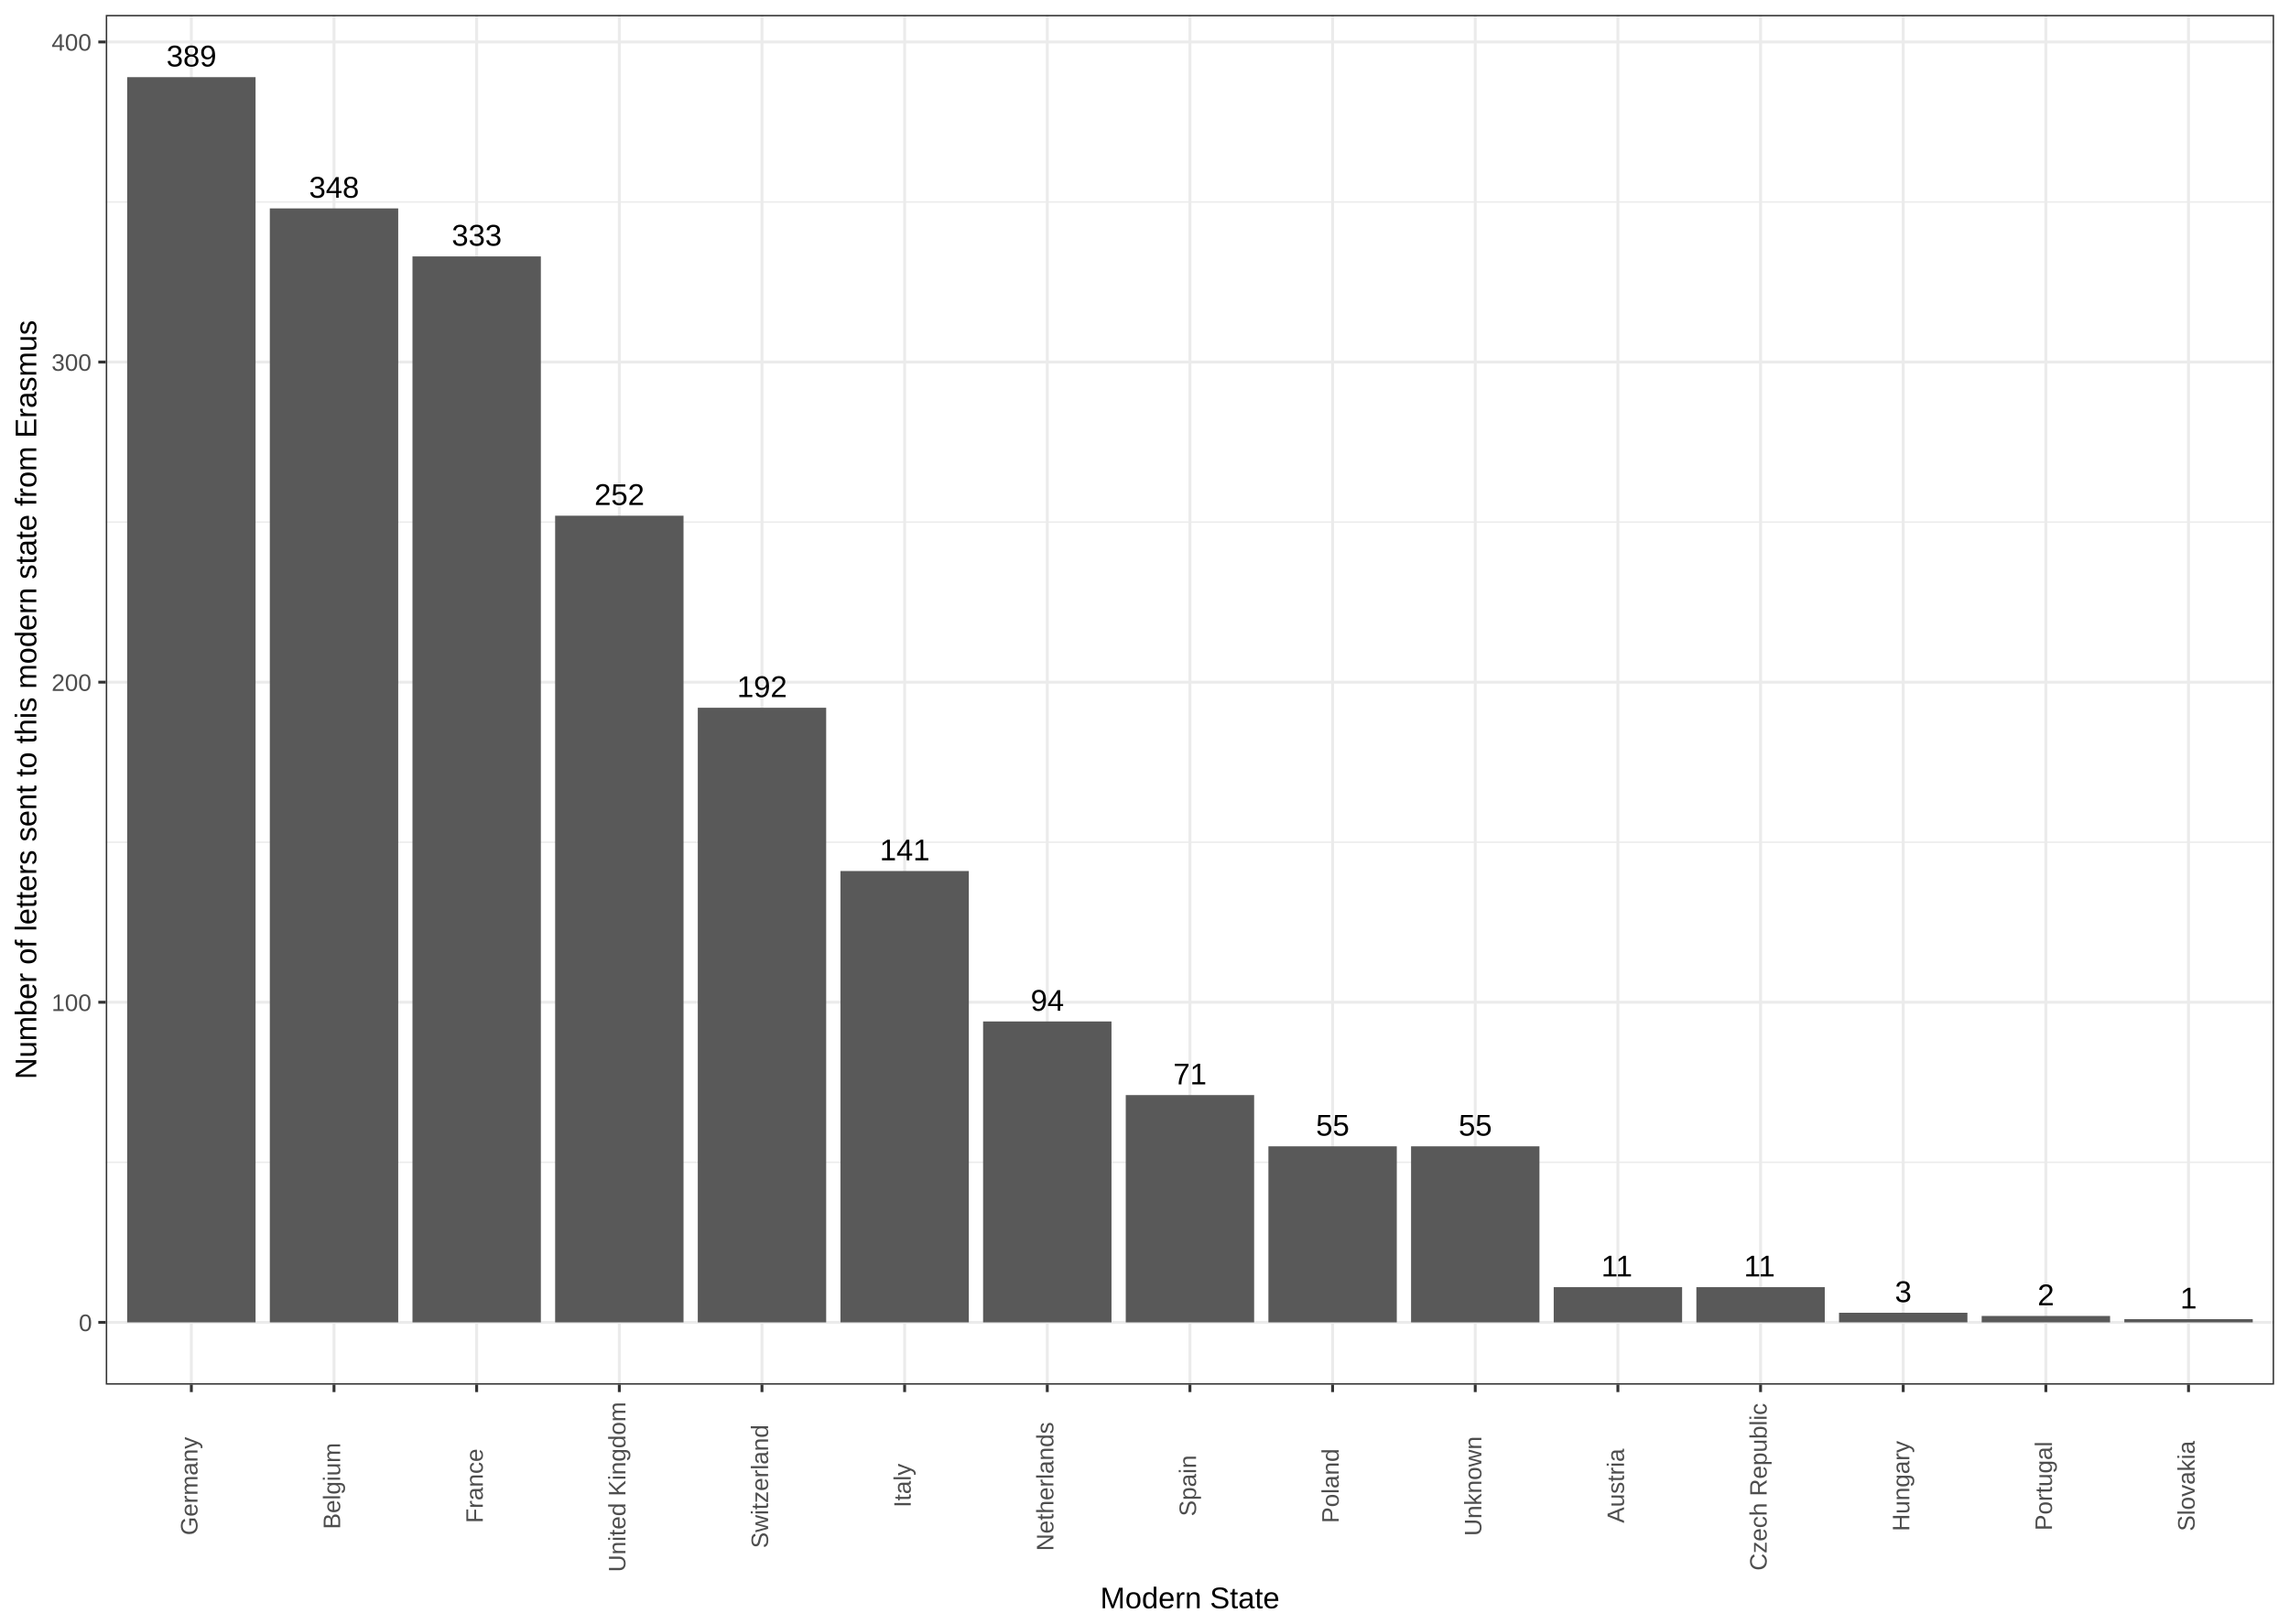
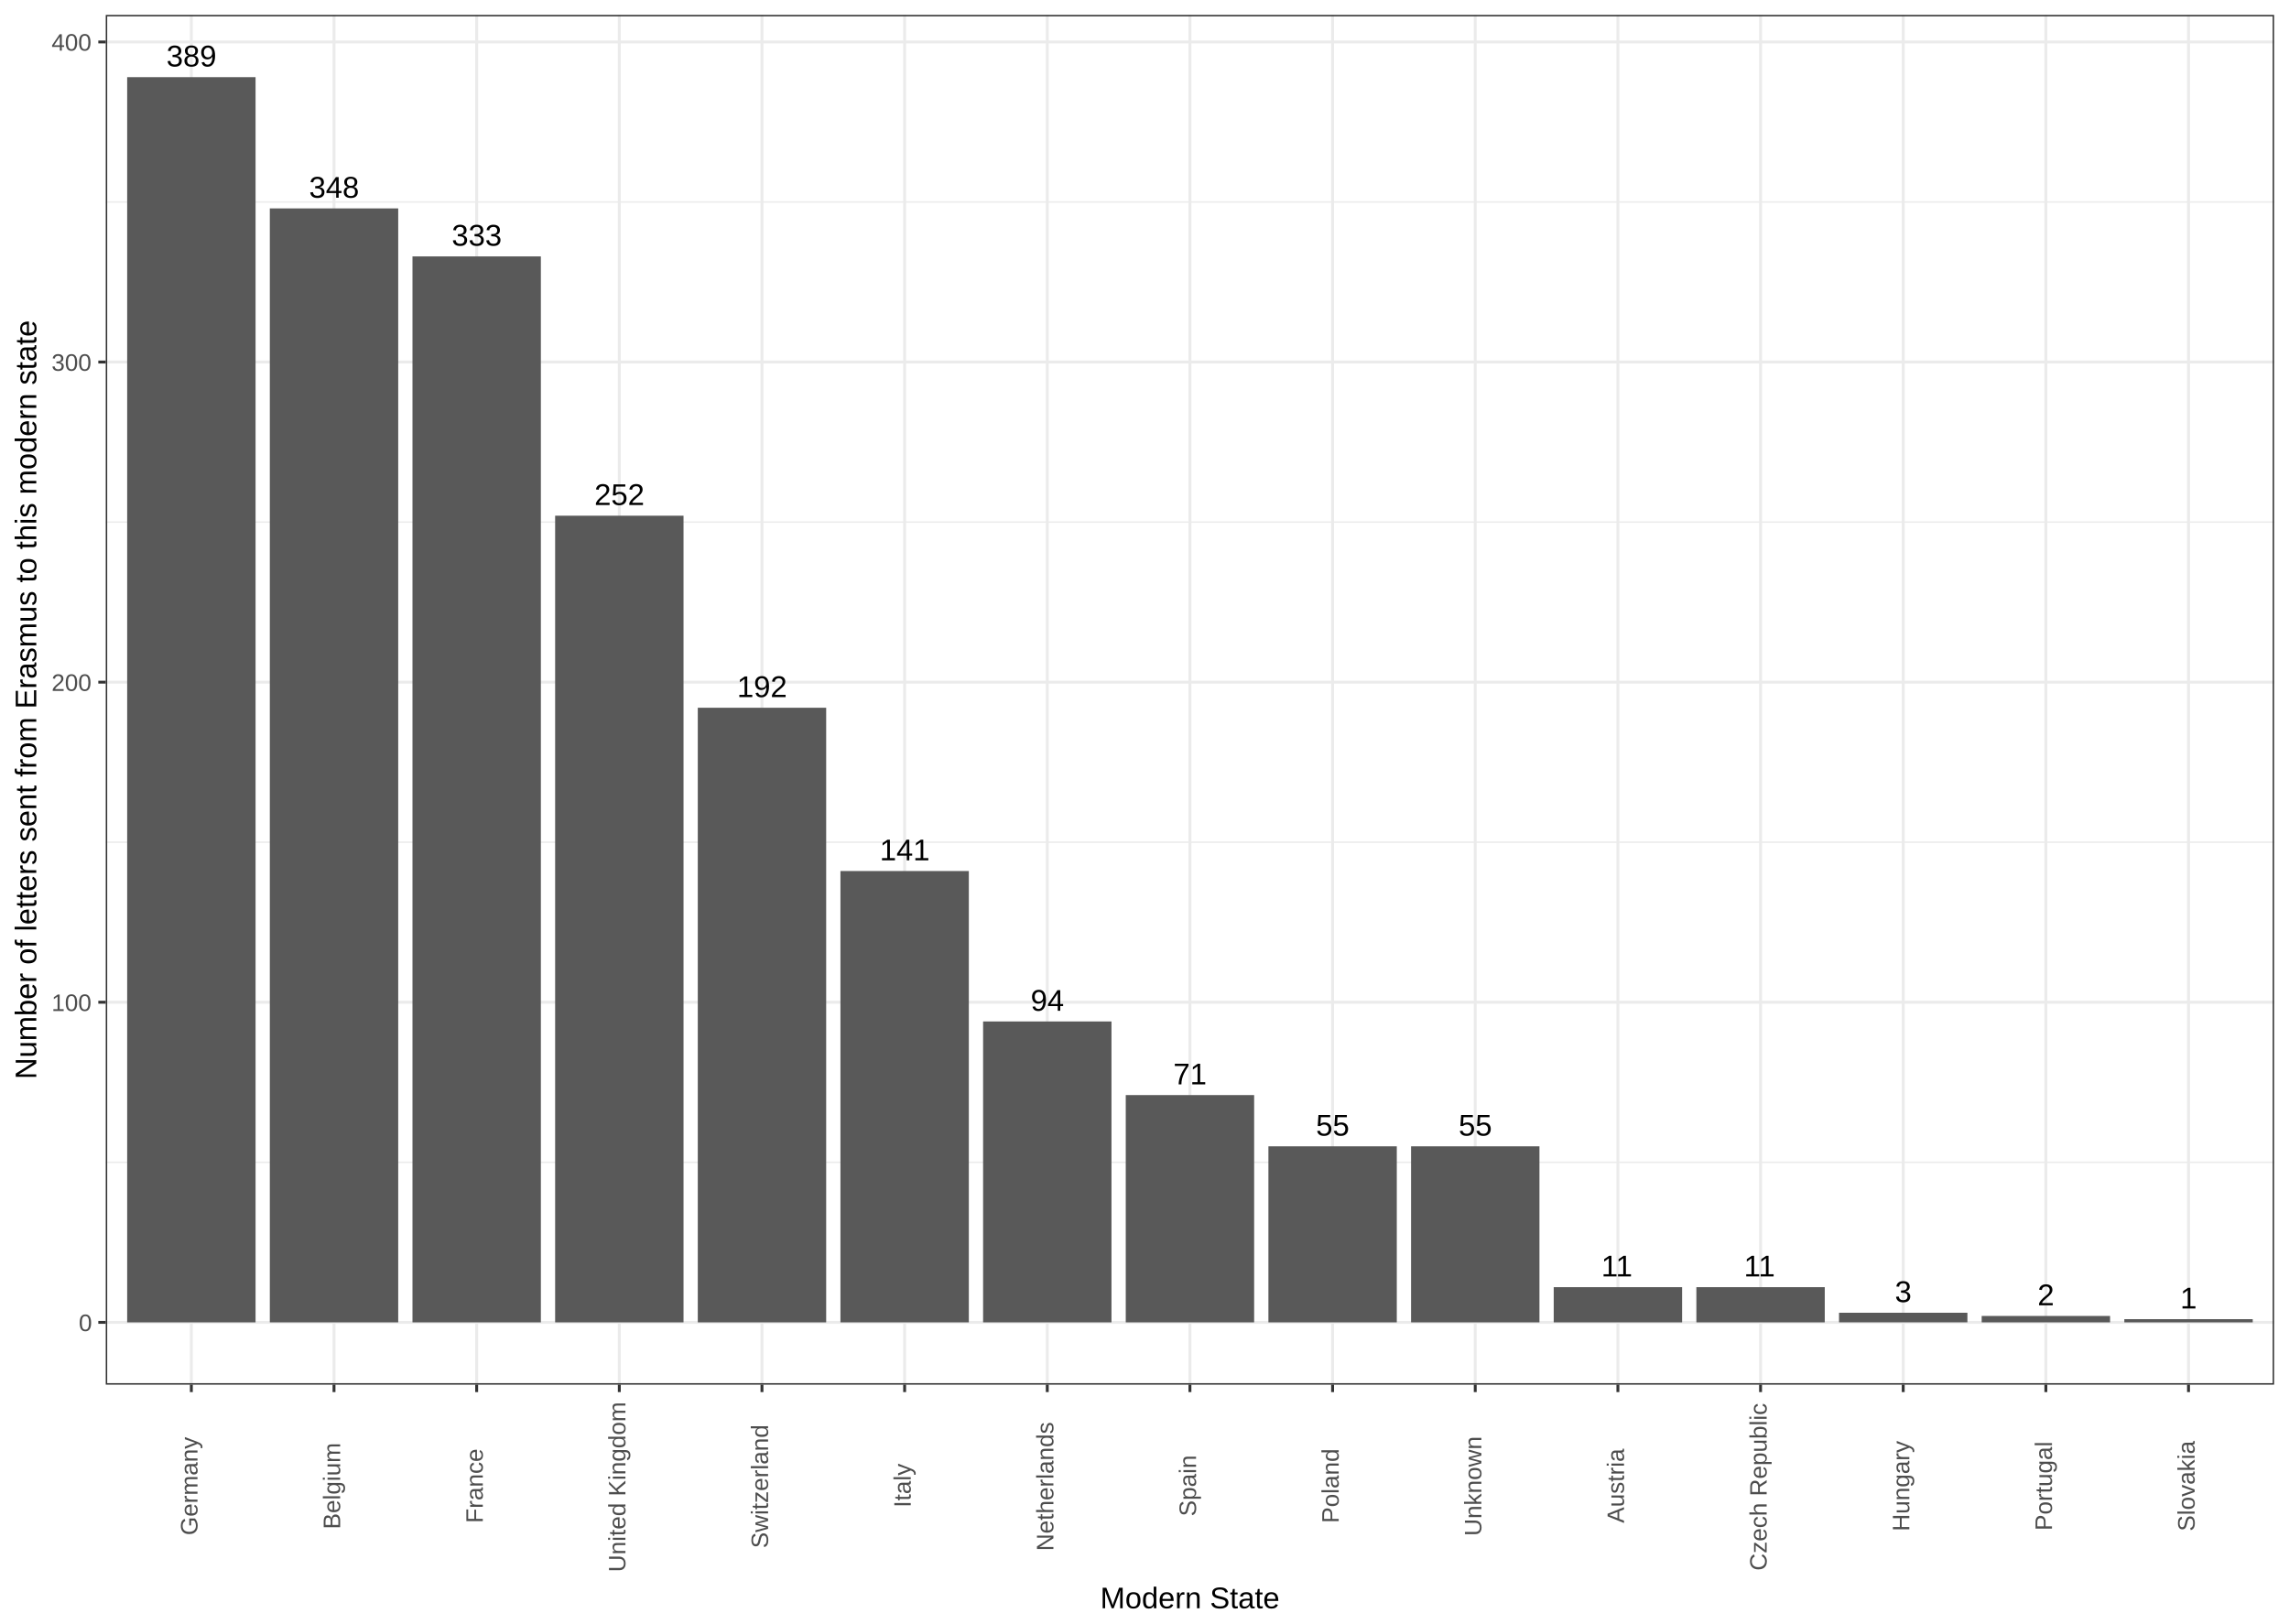
<svg xmlns="http://www.w3.org/2000/svg" viewBox="0 0 842.40 597.60">
  <defs>
    <style type="text/css">
    line, polyline, path, rect, circle {
      fill: none;
      stroke: #000000;
      stroke-linecap: round;
      stroke-linejoin: round;
      stroke-miterlimit: 10.00;
    }
  </style>
  </defs>
  <rect width="100%" height="100%" style="stroke: none; fill: #FFFFFF;" />
  <rect x="0.00" y="-0.00" width="842.40" height="597.60" style="stroke-width: 1.07; stroke: #FFFFFF; fill: #FFFFFF;" />
  <defs>
    <clipPath id="cpMzguOTIyMXw4MzYuOTIxfDUwOS42NTd8NS40Nzk0NQ==">
      <rect x="38.92" y="5.48" width="798.00" height="504.18" />
    </clipPath>
  </defs>
  <rect x="38.92" y="5.48" width="798.00" height="504.18" style="stroke-width: 1.07; stroke: none; fill: #FFFFFF;" clip-path="url(#cpMzguOTIyMXw4MzYuOTIxfDUwOS42NTd8NS40Nzk0NQ==)" />
  <polyline points="38.92,427.83 836.92,427.83 " style="stroke-width: 0.53; stroke: #EBEBEB; stroke-linecap: butt;" clip-path="url(#cpMzguOTIyMXw4MzYuOTIxfDUwOS42NTd8NS40Nzk0NQ==)" />
  <polyline points="38.92,310.00 836.92,310.00 " style="stroke-width: 0.53; stroke: #EBEBEB; stroke-linecap: butt;" clip-path="url(#cpMzguOTIyMXw4MzYuOTIxfDUwOS42NTd8NS40Nzk0NQ==)" />
  <polyline points="38.92,192.17 836.92,192.17 " style="stroke-width: 0.53; stroke: #EBEBEB; stroke-linecap: butt;" clip-path="url(#cpMzguOTIyMXw4MzYuOTIxfDUwOS42NTd8NS40Nzk0NQ==)" />
  <polyline points="38.92,74.35 836.92,74.35 " style="stroke-width: 0.53; stroke: #EBEBEB; stroke-linecap: butt;" clip-path="url(#cpMzguOTIyMXw4MzYuOTIxfDUwOS42NTd8NS40Nzk0NQ==)" />
  <polyline points="38.92,486.74 836.92,486.74 " style="stroke-width: 1.07; stroke: #EBEBEB; stroke-linecap: butt;" clip-path="url(#cpMzguOTIyMXw4MzYuOTIxfDUwOS42NTd8NS40Nzk0NQ==)" />
  <polyline points="38.92,368.91 836.92,368.91 " style="stroke-width: 1.07; stroke: #EBEBEB; stroke-linecap: butt;" clip-path="url(#cpMzguOTIyMXw4MzYuOTIxfDUwOS42NTd8NS40Nzk0NQ==)" />
  <polyline points="38.92,251.09 836.92,251.09 " style="stroke-width: 1.07; stroke: #EBEBEB; stroke-linecap: butt;" clip-path="url(#cpMzguOTIyMXw4MzYuOTIxfDUwOS42NTd8NS40Nzk0NQ==)" />
  <polyline points="38.92,133.26 836.92,133.26 " style="stroke-width: 1.07; stroke: #EBEBEB; stroke-linecap: butt;" clip-path="url(#cpMzguOTIyMXw4MzYuOTIxfDUwOS42NTd8NS40Nzk0NQ==)" />
  <polyline points="38.92,15.44 836.92,15.44 " style="stroke-width: 1.07; stroke: #EBEBEB; stroke-linecap: butt;" clip-path="url(#cpMzguOTIyMXw4MzYuOTIxfDUwOS42NTd8NS40Nzk0NQ==)" />
  <polyline points="70.42,509.66 70.42,5.48 " style="stroke-width: 1.07; stroke: #EBEBEB; stroke-linecap: butt;" clip-path="url(#cpMzguOTIyMXw4MzYuOTIxfDUwOS42NTd8NS40Nzk0NQ==)" />
  <polyline points="122.92,509.66 122.92,5.48 " style="stroke-width: 1.07; stroke: #EBEBEB; stroke-linecap: butt;" clip-path="url(#cpMzguOTIyMXw4MzYuOTIxfDUwOS42NTd8NS40Nzk0NQ==)" />
  <polyline points="175.42,509.66 175.42,5.48 " style="stroke-width: 1.07; stroke: #EBEBEB; stroke-linecap: butt;" clip-path="url(#cpMzguOTIyMXw4MzYuOTIxfDUwOS42NTd8NS40Nzk0NQ==)" />
  <polyline points="227.92,509.66 227.92,5.48 " style="stroke-width: 1.07; stroke: #EBEBEB; stroke-linecap: butt;" clip-path="url(#cpMzguOTIyMXw4MzYuOTIxfDUwOS42NTd8NS40Nzk0NQ==)" />
  <polyline points="280.42,509.66 280.42,5.48 " style="stroke-width: 1.07; stroke: #EBEBEB; stroke-linecap: butt;" clip-path="url(#cpMzguOTIyMXw4MzYuOTIxfDUwOS42NTd8NS40Nzk0NQ==)" />
  <polyline points="332.92,509.66 332.92,5.48 " style="stroke-width: 1.07; stroke: #EBEBEB; stroke-linecap: butt;" clip-path="url(#cpMzguOTIyMXw4MzYuOTIxfDUwOS42NTd8NS40Nzk0NQ==)" />
  <polyline points="385.42,509.66 385.42,5.48 " style="stroke-width: 1.07; stroke: #EBEBEB; stroke-linecap: butt;" clip-path="url(#cpMzguOTIyMXw4MzYuOTIxfDUwOS42NTd8NS40Nzk0NQ==)" />
  <polyline points="437.92,509.66 437.92,5.48 " style="stroke-width: 1.07; stroke: #EBEBEB; stroke-linecap: butt;" clip-path="url(#cpMzguOTIyMXw4MzYuOTIxfDUwOS42NTd8NS40Nzk0NQ==)" />
  <polyline points="490.42,509.66 490.42,5.48 " style="stroke-width: 1.07; stroke: #EBEBEB; stroke-linecap: butt;" clip-path="url(#cpMzguOTIyMXw4MzYuOTIxfDUwOS42NTd8NS40Nzk0NQ==)" />
  <polyline points="542.92,509.66 542.92,5.48 " style="stroke-width: 1.07; stroke: #EBEBEB; stroke-linecap: butt;" clip-path="url(#cpMzguOTIyMXw4MzYuOTIxfDUwOS42NTd8NS40Nzk0NQ==)" />
  <polyline points="595.42,509.66 595.42,5.48 " style="stroke-width: 1.07; stroke: #EBEBEB; stroke-linecap: butt;" clip-path="url(#cpMzguOTIyMXw4MzYuOTIxfDUwOS42NTd8NS40Nzk0NQ==)" />
  <polyline points="647.92,509.66 647.92,5.48 " style="stroke-width: 1.07; stroke: #EBEBEB; stroke-linecap: butt;" clip-path="url(#cpMzguOTIyMXw4MzYuOTIxfDUwOS42NTd8NS40Nzk0NQ==)" />
  <polyline points="700.42,509.66 700.42,5.48 " style="stroke-width: 1.07; stroke: #EBEBEB; stroke-linecap: butt;" clip-path="url(#cpMzguOTIyMXw4MzYuOTIxfDUwOS42NTd8NS40Nzk0NQ==)" />
  <polyline points="752.92,509.66 752.92,5.48 " style="stroke-width: 1.07; stroke: #EBEBEB; stroke-linecap: butt;" clip-path="url(#cpMzguOTIyMXw4MzYuOTIxfDUwOS42NTd8NS40Nzk0NQ==)" />
  <polyline points="805.42,509.66 805.42,5.48 " style="stroke-width: 1.07; stroke: #EBEBEB; stroke-linecap: butt;" clip-path="url(#cpMzguOTIyMXw4MzYuOTIxfDUwOS42NTd8NS40Nzk0NQ==)" />
  <rect x="46.80" y="28.40" width="47.25" height="458.34" style="stroke-width: 1.07; stroke: none; stroke-linecap: butt; fill: #595959;" clip-path="url(#cpMzguOTIyMXw4MzYuOTIxfDUwOS42NTd8NS40Nzk0NQ==)" />
  <rect x="99.30" y="76.71" width="47.25" height="410.03" style="stroke-width: 1.07; stroke: none; stroke-linecap: butt; fill: #595959;" clip-path="url(#cpMzguOTIyMXw4MzYuOTIxfDUwOS42NTd8NS40Nzk0NQ==)" />
  <rect x="151.80" y="94.38" width="47.25" height="392.36" style="stroke-width: 1.07; stroke: none; stroke-linecap: butt; fill: #595959;" clip-path="url(#cpMzguOTIyMXw4MzYuOTIxfDUwOS42NTd8NS40Nzk0NQ==)" />
  <rect x="204.30" y="189.82" width="47.25" height="296.92" style="stroke-width: 1.07; stroke: none; stroke-linecap: butt; fill: #595959;" clip-path="url(#cpMzguOTIyMXw4MzYuOTIxfDUwOS42NTd8NS40Nzk0NQ==)" />
  <rect x="256.80" y="260.51" width="47.25" height="226.23" style="stroke-width: 1.07; stroke: none; stroke-linecap: butt; fill: #595959;" clip-path="url(#cpMzguOTIyMXw4MzYuOTIxfDUwOS42NTd8NS40Nzk0NQ==)" />
  <rect x="309.30" y="320.61" width="47.25" height="166.13" style="stroke-width: 1.07; stroke: none; stroke-linecap: butt; fill: #595959;" clip-path="url(#cpMzguOTIyMXw4MzYuOTIxfDUwOS42NTd8NS40Nzk0NQ==)" />
  <rect x="361.80" y="375.98" width="47.25" height="110.76" style="stroke-width: 1.07; stroke: none; stroke-linecap: butt; fill: #595959;" clip-path="url(#cpMzguOTIyMXw4MzYuOTIxfDUwOS42NTd8NS40Nzk0NQ==)" />
  <rect x="414.30" y="403.08" width="47.25" height="83.66" style="stroke-width: 1.07; stroke: none; stroke-linecap: butt; fill: #595959;" clip-path="url(#cpMzguOTIyMXw4MzYuOTIxfDUwOS42NTd8NS40Nzk0NQ==)" />
  <rect x="466.80" y="421.94" width="47.25" height="64.80" style="stroke-width: 1.07; stroke: none; stroke-linecap: butt; fill: #595959;" clip-path="url(#cpMzguOTIyMXw4MzYuOTIxfDUwOS42NTd8NS40Nzk0NQ==)" />
  <rect x="519.30" y="421.94" width="47.25" height="64.80" style="stroke-width: 1.07; stroke: none; stroke-linecap: butt; fill: #595959;" clip-path="url(#cpMzguOTIyMXw4MzYuOTIxfDUwOS42NTd8NS40Nzk0NQ==)" />
  <rect x="571.80" y="473.78" width="47.25" height="12.96" style="stroke-width: 1.07; stroke: none; stroke-linecap: butt; fill: #595959;" clip-path="url(#cpMzguOTIyMXw4MzYuOTIxfDUwOS42NTd8NS40Nzk0NQ==)" />
  <rect x="624.30" y="473.78" width="47.25" height="12.96" style="stroke-width: 1.07; stroke: none; stroke-linecap: butt; fill: #595959;" clip-path="url(#cpMzguOTIyMXw4MzYuOTIxfDUwOS42NTd8NS40Nzk0NQ==)" />
  <rect x="676.80" y="483.20" width="47.25" height="3.53" style="stroke-width: 1.07; stroke: none; stroke-linecap: butt; fill: #595959;" clip-path="url(#cpMzguOTIyMXw4MzYuOTIxfDUwOS42NTd8NS40Nzk0NQ==)" />
  <rect x="729.30" y="484.38" width="47.25" height="2.36" style="stroke-width: 1.07; stroke: none; stroke-linecap: butt; fill: #595959;" clip-path="url(#cpMzguOTIyMXw4MzYuOTIxfDUwOS42NTd8NS40Nzk0NQ==)" />
  <rect x="781.80" y="485.56" width="47.25" height="1.18" style="stroke-width: 1.07; stroke: none; stroke-linecap: butt; fill: #595959;" clip-path="url(#cpMzguOTIyMXw4MzYuOTIxfDUwOS42NTd8NS40Nzk0NQ==)" />
  <g clip-path="url(#cpMzguOTIyMXw4MzYuOTIxfDUwOS42NTd8NS40Nzk0NQ==)">
    <text x="61.25" y="24.46" style="font-size: 11.04px; font-family: Arial;" textLength="18.35px" lengthAdjust="spacingAndGlyphs">389</text>
  </g>
  <g clip-path="url(#cpMzguOTIyMXw4MzYuOTIxfDUwOS42NTd8NS40Nzk0NQ==)">
    <text x="113.75" y="72.77" style="font-size: 11.04px; font-family: Arial;" textLength="18.35px" lengthAdjust="spacingAndGlyphs">348</text>
  </g>
  <g clip-path="url(#cpMzguOTIyMXw4MzYuOTIxfDUwOS42NTd8NS40Nzk0NQ==)">
    <text x="166.25" y="90.44" style="font-size: 11.04px; font-family: Arial;" textLength="18.35px" lengthAdjust="spacingAndGlyphs">333</text>
  </g>
  <g clip-path="url(#cpMzguOTIyMXw4MzYuOTIxfDUwOS42NTd8NS40Nzk0NQ==)">
    <text x="218.75" y="185.88" style="font-size: 11.04px; font-family: Arial;" textLength="18.35px" lengthAdjust="spacingAndGlyphs">252</text>
  </g>
  <g clip-path="url(#cpMzguOTIyMXw4MzYuOTIxfDUwOS42NTd8NS40Nzk0NQ==)">
    <text x="271.25" y="256.58" style="font-size: 11.04px; font-family: Arial;" textLength="18.35px" lengthAdjust="spacingAndGlyphs">192</text>
  </g>
  <g clip-path="url(#cpMzguOTIyMXw4MzYuOTIxfDUwOS42NTd8NS40Nzk0NQ==)">
    <text x="323.75" y="316.67" style="font-size: 11.04px; font-family: Arial;" textLength="18.35px" lengthAdjust="spacingAndGlyphs">141</text>
  </g>
  <g clip-path="url(#cpMzguOTIyMXw4MzYuOTIxfDUwOS42NTd8NS40Nzk0NQ==)">
    <text x="379.30" y="372.05" style="font-size: 11.04px; font-family: Arial;" textLength="12.24px" lengthAdjust="spacingAndGlyphs">94</text>
  </g>
  <g clip-path="url(#cpMzguOTIyMXw4MzYuOTIxfDUwOS42NTd8NS40Nzk0NQ==)">
    <text x="431.80" y="399.15" style="font-size: 11.04px; font-family: Arial;" textLength="12.24px" lengthAdjust="spacingAndGlyphs">71</text>
  </g>
  <g clip-path="url(#cpMzguOTIyMXw4MzYuOTIxfDUwOS42NTd8NS40Nzk0NQ==)">
    <text x="536.80" y="418.00" style="font-size: 11.04px; font-family: Arial;" textLength="12.24px" lengthAdjust="spacingAndGlyphs">55</text>
  </g>
  <g clip-path="url(#cpMzguOTIyMXw4MzYuOTIxfDUwOS42NTd8NS40Nzk0NQ==)">
    <text x="484.30" y="418.00" style="font-size: 11.04px; font-family: Arial;" textLength="12.24px" lengthAdjust="spacingAndGlyphs">55</text>
  </g>
  <g clip-path="url(#cpMzguOTIyMXw4MzYuOTIxfDUwOS42NTd8NS40Nzk0NQ==)">
    <text x="589.30" y="469.84" style="font-size: 11.04px; font-family: Arial;" textLength="12.24px" lengthAdjust="spacingAndGlyphs">11</text>
  </g>
  <g clip-path="url(#cpMzguOTIyMXw4MzYuOTIxfDUwOS42NTd8NS40Nzk0NQ==)">
    <text x="641.80" y="469.84" style="font-size: 11.04px; font-family: Arial;" textLength="12.24px" lengthAdjust="spacingAndGlyphs">11</text>
  </g>
  <g clip-path="url(#cpMzguOTIyMXw4MzYuOTIxfDUwOS42NTd8NS40Nzk0NQ==)">
    <text x="697.36" y="479.27" style="font-size: 11.04px; font-family: Arial;" textLength="6.12px" lengthAdjust="spacingAndGlyphs">3</text>
  </g>
  <g clip-path="url(#cpMzguOTIyMXw4MzYuOTIxfDUwOS42NTd8NS40Nzk0NQ==)">
    <text x="749.86" y="480.45" style="font-size: 11.04px; font-family: Arial;" textLength="6.12px" lengthAdjust="spacingAndGlyphs">2</text>
  </g>
  <g clip-path="url(#cpMzguOTIyMXw4MzYuOTIxfDUwOS42NTd8NS40Nzk0NQ==)">
    <text x="802.36" y="481.62" style="font-size: 11.04px; font-family: Arial;" textLength="6.12px" lengthAdjust="spacingAndGlyphs">1</text>
  </g>
  <rect x="38.92" y="5.48" width="798.00" height="504.18" style="stroke-width: 1.07; stroke: #333333;" clip-path="url(#cpMzguOTIyMXw4MzYuOTIxfDUwOS42NTd8NS40Nzk0NQ==)" />
  <defs>
    <clipPath id="cpMHw4NDIuNHw1OTcuNnww">
      <rect x="0.00" y="0.00" width="842.40" height="597.60" />
    </clipPath>
  </defs>
  <g clip-path="url(#cpMHw4NDIuNHw1OTcuNnww)">
    <text x="28.99" y="489.96" style="font-size: 8.80px; fill: #4D4D4D; font-family: Arial;" textLength="5.01px" lengthAdjust="spacingAndGlyphs">0</text>
  </g>
  <g clip-path="url(#cpMHw4NDIuNHw1OTcuNnww)">
    <text x="18.97" y="372.13" style="font-size: 8.80px; fill: #4D4D4D; font-family: Arial;" textLength="15.02px" lengthAdjust="spacingAndGlyphs">100</text>
  </g>
  <g clip-path="url(#cpMHw4NDIuNHw1OTcuNnww)">
    <text x="18.97" y="254.31" style="font-size: 8.80px; fill: #4D4D4D; font-family: Arial;" textLength="15.02px" lengthAdjust="spacingAndGlyphs">200</text>
  </g>
  <g clip-path="url(#cpMHw4NDIuNHw1OTcuNnww)">
    <text x="18.97" y="136.48" style="font-size: 8.80px; fill: #4D4D4D; font-family: Arial;" textLength="15.02px" lengthAdjust="spacingAndGlyphs">300</text>
  </g>
  <g clip-path="url(#cpMHw4NDIuNHw1OTcuNnww)">
    <text x="18.97" y="18.65" style="font-size: 8.80px; fill: #4D4D4D; font-family: Arial;" textLength="15.02px" lengthAdjust="spacingAndGlyphs">400</text>
  </g>
  <polyline points="36.18,486.74 38.92,486.74 " style="stroke-width: 1.07; stroke: #333333; stroke-linecap: butt;" clip-path="url(#cpMHw4NDIuNHw1OTcuNnww)" />
  <polyline points="36.18,368.91 38.92,368.91 " style="stroke-width: 1.07; stroke: #333333; stroke-linecap: butt;" clip-path="url(#cpMHw4NDIuNHw1OTcuNnww)" />
  <polyline points="36.18,251.09 38.92,251.09 " style="stroke-width: 1.07; stroke: #333333; stroke-linecap: butt;" clip-path="url(#cpMHw4NDIuNHw1OTcuNnww)" />
  <polyline points="36.18,133.26 38.92,133.26 " style="stroke-width: 1.07; stroke: #333333; stroke-linecap: butt;" clip-path="url(#cpMHw4NDIuNHw1OTcuNnww)" />
  <polyline points="36.18,15.44 38.92,15.44 " style="stroke-width: 1.07; stroke: #333333; stroke-linecap: butt;" clip-path="url(#cpMHw4NDIuNHw1OTcuNnww)" />
  <polyline points="70.42,512.40 70.42,509.66 " style="stroke-width: 1.07; stroke: #333333; stroke-linecap: butt;" clip-path="url(#cpMHw4NDIuNHw1OTcuNnww)" />
  <polyline points="122.92,512.40 122.92,509.66 " style="stroke-width: 1.07; stroke: #333333; stroke-linecap: butt;" clip-path="url(#cpMHw4NDIuNHw1OTcuNnww)" />
  <polyline points="175.42,512.40 175.42,509.66 " style="stroke-width: 1.07; stroke: #333333; stroke-linecap: butt;" clip-path="url(#cpMHw4NDIuNHw1OTcuNnww)" />
  <polyline points="227.92,512.40 227.92,509.66 " style="stroke-width: 1.07; stroke: #333333; stroke-linecap: butt;" clip-path="url(#cpMHw4NDIuNHw1OTcuNnww)" />
  <polyline points="280.42,512.40 280.42,509.66 " style="stroke-width: 1.07; stroke: #333333; stroke-linecap: butt;" clip-path="url(#cpMHw4NDIuNHw1OTcuNnww)" />
  <polyline points="332.92,512.40 332.92,509.66 " style="stroke-width: 1.07; stroke: #333333; stroke-linecap: butt;" clip-path="url(#cpMHw4NDIuNHw1OTcuNnww)" />
  <polyline points="385.42,512.40 385.42,509.66 " style="stroke-width: 1.07; stroke: #333333; stroke-linecap: butt;" clip-path="url(#cpMHw4NDIuNHw1OTcuNnww)" />
  <polyline points="437.92,512.40 437.92,509.66 " style="stroke-width: 1.07; stroke: #333333; stroke-linecap: butt;" clip-path="url(#cpMHw4NDIuNHw1OTcuNnww)" />
  <polyline points="490.42,512.40 490.42,509.66 " style="stroke-width: 1.07; stroke: #333333; stroke-linecap: butt;" clip-path="url(#cpMHw4NDIuNHw1OTcuNnww)" />
  <polyline points="542.92,512.40 542.92,509.66 " style="stroke-width: 1.07; stroke: #333333; stroke-linecap: butt;" clip-path="url(#cpMHw4NDIuNHw1OTcuNnww)" />
  <polyline points="595.42,512.40 595.42,509.66 " style="stroke-width: 1.07; stroke: #333333; stroke-linecap: butt;" clip-path="url(#cpMHw4NDIuNHw1OTcuNnww)" />
  <polyline points="647.92,512.40 647.92,509.66 " style="stroke-width: 1.07; stroke: #333333; stroke-linecap: butt;" clip-path="url(#cpMHw4NDIuNHw1OTcuNnww)" />
  <polyline points="700.42,512.40 700.42,509.66 " style="stroke-width: 1.07; stroke: #333333; stroke-linecap: butt;" clip-path="url(#cpMHw4NDIuNHw1OTcuNnww)" />
  <polyline points="752.92,512.40 752.92,509.66 " style="stroke-width: 1.07; stroke: #333333; stroke-linecap: butt;" clip-path="url(#cpMHw4NDIuNHw1OTcuNnww)" />
  <polyline points="805.42,512.40 805.42,509.66 " style="stroke-width: 1.07; stroke: #333333; stroke-linecap: butt;" clip-path="url(#cpMHw4NDIuNHw1OTcuNnww)" />
  <g clip-path="url(#cpMHw4NDIuNHw1OTcuNnww)">
    <text transform="translate(72.68,565.11) rotate(-90)" style="font-size: 8.80px; fill: #4D4D4D; font-family: Arial;" textLength="37.01px" lengthAdjust="spacingAndGlyphs">Germany</text>
  </g>
  <g clip-path="url(#cpMHw4NDIuNHw1OTcuNnww)">
    <text transform="translate(125.18,562.86) rotate(-90)" style="font-size: 8.80px; fill: #4D4D4D; font-family: Arial;" textLength="32.52px" lengthAdjust="spacingAndGlyphs">Belgium</text>
  </g>
  <g clip-path="url(#cpMHw4NDIuNHw1OTcuNnww)">
    <text transform="translate(177.68,560.61) rotate(-90)" style="font-size: 8.80px; fill: #4D4D4D; font-family: Arial;" textLength="28.01px" lengthAdjust="spacingAndGlyphs">France</text>
  </g>
  <g clip-path="url(#cpMHw4NDIuNHw1OTcuNnww)">
    <text transform="translate(230.17,578.63) rotate(-90)" style="font-size: 8.80px; fill: #4D4D4D; font-family: Arial;" textLength="64.04px" lengthAdjust="spacingAndGlyphs">United Kingdom</text>
  </g>
  <g clip-path="url(#cpMHw4NDIuNHw1OTcuNnww)">
    <text transform="translate(282.67,569.87) rotate(-90)" style="font-size: 8.80px; fill: #4D4D4D; font-family: Arial;" textLength="46.52px" lengthAdjust="spacingAndGlyphs">Switzerland</text>
  </g>
  <g clip-path="url(#cpMHw4NDIuNHw1OTcuNnww)">
    <text transform="translate(335.17,554.86) rotate(-90)" style="font-size: 8.80px; fill: #4D4D4D; font-family: Arial;" textLength="16.51px" lengthAdjust="spacingAndGlyphs">Italy</text>
  </g>
  <g clip-path="url(#cpMHw4NDIuNHw1OTcuNnww)">
    <text transform="translate(387.67,570.87) rotate(-90)" style="font-size: 8.80px; fill: #4D4D4D; font-family: Arial;" textLength="48.53px" lengthAdjust="spacingAndGlyphs">Netherlands</text>
  </g>
  <g clip-path="url(#cpMHw4NDIuNHw1OTcuNnww)">
    <text transform="translate(440.17,558.12) rotate(-90)" style="font-size: 8.80px; fill: #4D4D4D; font-family: Arial;" textLength="23.02px" lengthAdjust="spacingAndGlyphs">Spain</text>
  </g>
  <g clip-path="url(#cpMHw4NDIuNHw1OTcuNnww)">
    <text transform="translate(492.67,560.62) rotate(-90)" style="font-size: 8.80px; fill: #4D4D4D; font-family: Arial;" textLength="28.02px" lengthAdjust="spacingAndGlyphs">Poland</text>
  </g>
  <g clip-path="url(#cpMHw4NDIuNHw1OTcuNnww)">
    <text transform="translate(545.17,565.37) rotate(-90)" style="font-size: 8.80px; fill: #4D4D4D; font-family: Arial;" textLength="37.52px" lengthAdjust="spacingAndGlyphs">Unknown</text>
  </g>
  <g clip-path="url(#cpMHw4NDIuNHw1OTcuNnww)">
    <text transform="translate(597.67,560.61) rotate(-90)" style="font-size: 8.80px; fill: #4D4D4D; font-family: Arial;" textLength="28.01px" lengthAdjust="spacingAndGlyphs">Austria</text>
  </g>
  <g clip-path="url(#cpMHw4NDIuNHw1OTcuNnww)">
    <text transform="translate(650.17,578.12) rotate(-90)" style="font-size: 8.80px; fill: #4D4D4D; font-family: Arial;" textLength="63.03px" lengthAdjust="spacingAndGlyphs">Czech Republic</text>
  </g>
  <g clip-path="url(#cpMHw4NDIuNHw1OTcuNnww)">
    <text transform="translate(702.67,563.62) rotate(-90)" style="font-size: 8.80px; fill: #4D4D4D; font-family: Arial;" textLength="34.02px" lengthAdjust="spacingAndGlyphs">Hungary</text>
  </g>
  <g clip-path="url(#cpMHw4NDIuNHw1OTcuNnww)">
    <text transform="translate(755.17,563.37) rotate(-90)" style="font-size: 8.80px; fill: #4D4D4D; font-family: Arial;" textLength="33.52px" lengthAdjust="spacingAndGlyphs">Portugal</text>
  </g>
  <g clip-path="url(#cpMHw4NDIuNHw1OTcuNnww)">
    <text transform="translate(807.67,563.62) rotate(-90)" style="font-size: 8.80px; fill: #4D4D4D; font-family: Arial;" textLength="34.02px" lengthAdjust="spacingAndGlyphs">Slovakia</text>
  </g>
  <g clip-path="url(#cpMHw4NDIuNHw1OTcuNnww)">
    <text x="404.90" y="591.98" style="font-size: 11.00px; font-family: Arial;" textLength="66.04px" lengthAdjust="spacingAndGlyphs">Modern State</text>
  </g>
  <g clip-path="url(#cpMHw4NDIuNHw1OTcuNnww)">
-     <text transform="translate(13.35,397.26) rotate(-90)" style="font-size: 11.00px; font-family: Arial;" textLength="279.38px" lengthAdjust="spacingAndGlyphs">Number of letters sent to this modern state from Erasmus</text>
+     <text transform="translate(13.35,397.26) rotate(-90)" style="font-size: 11.00px; font-family: Arial;" textLength="279.38px" lengthAdjust="spacingAndGlyphs">Number of letters sent from Erasmus to this modern state</text>
  </g>
</svg>
